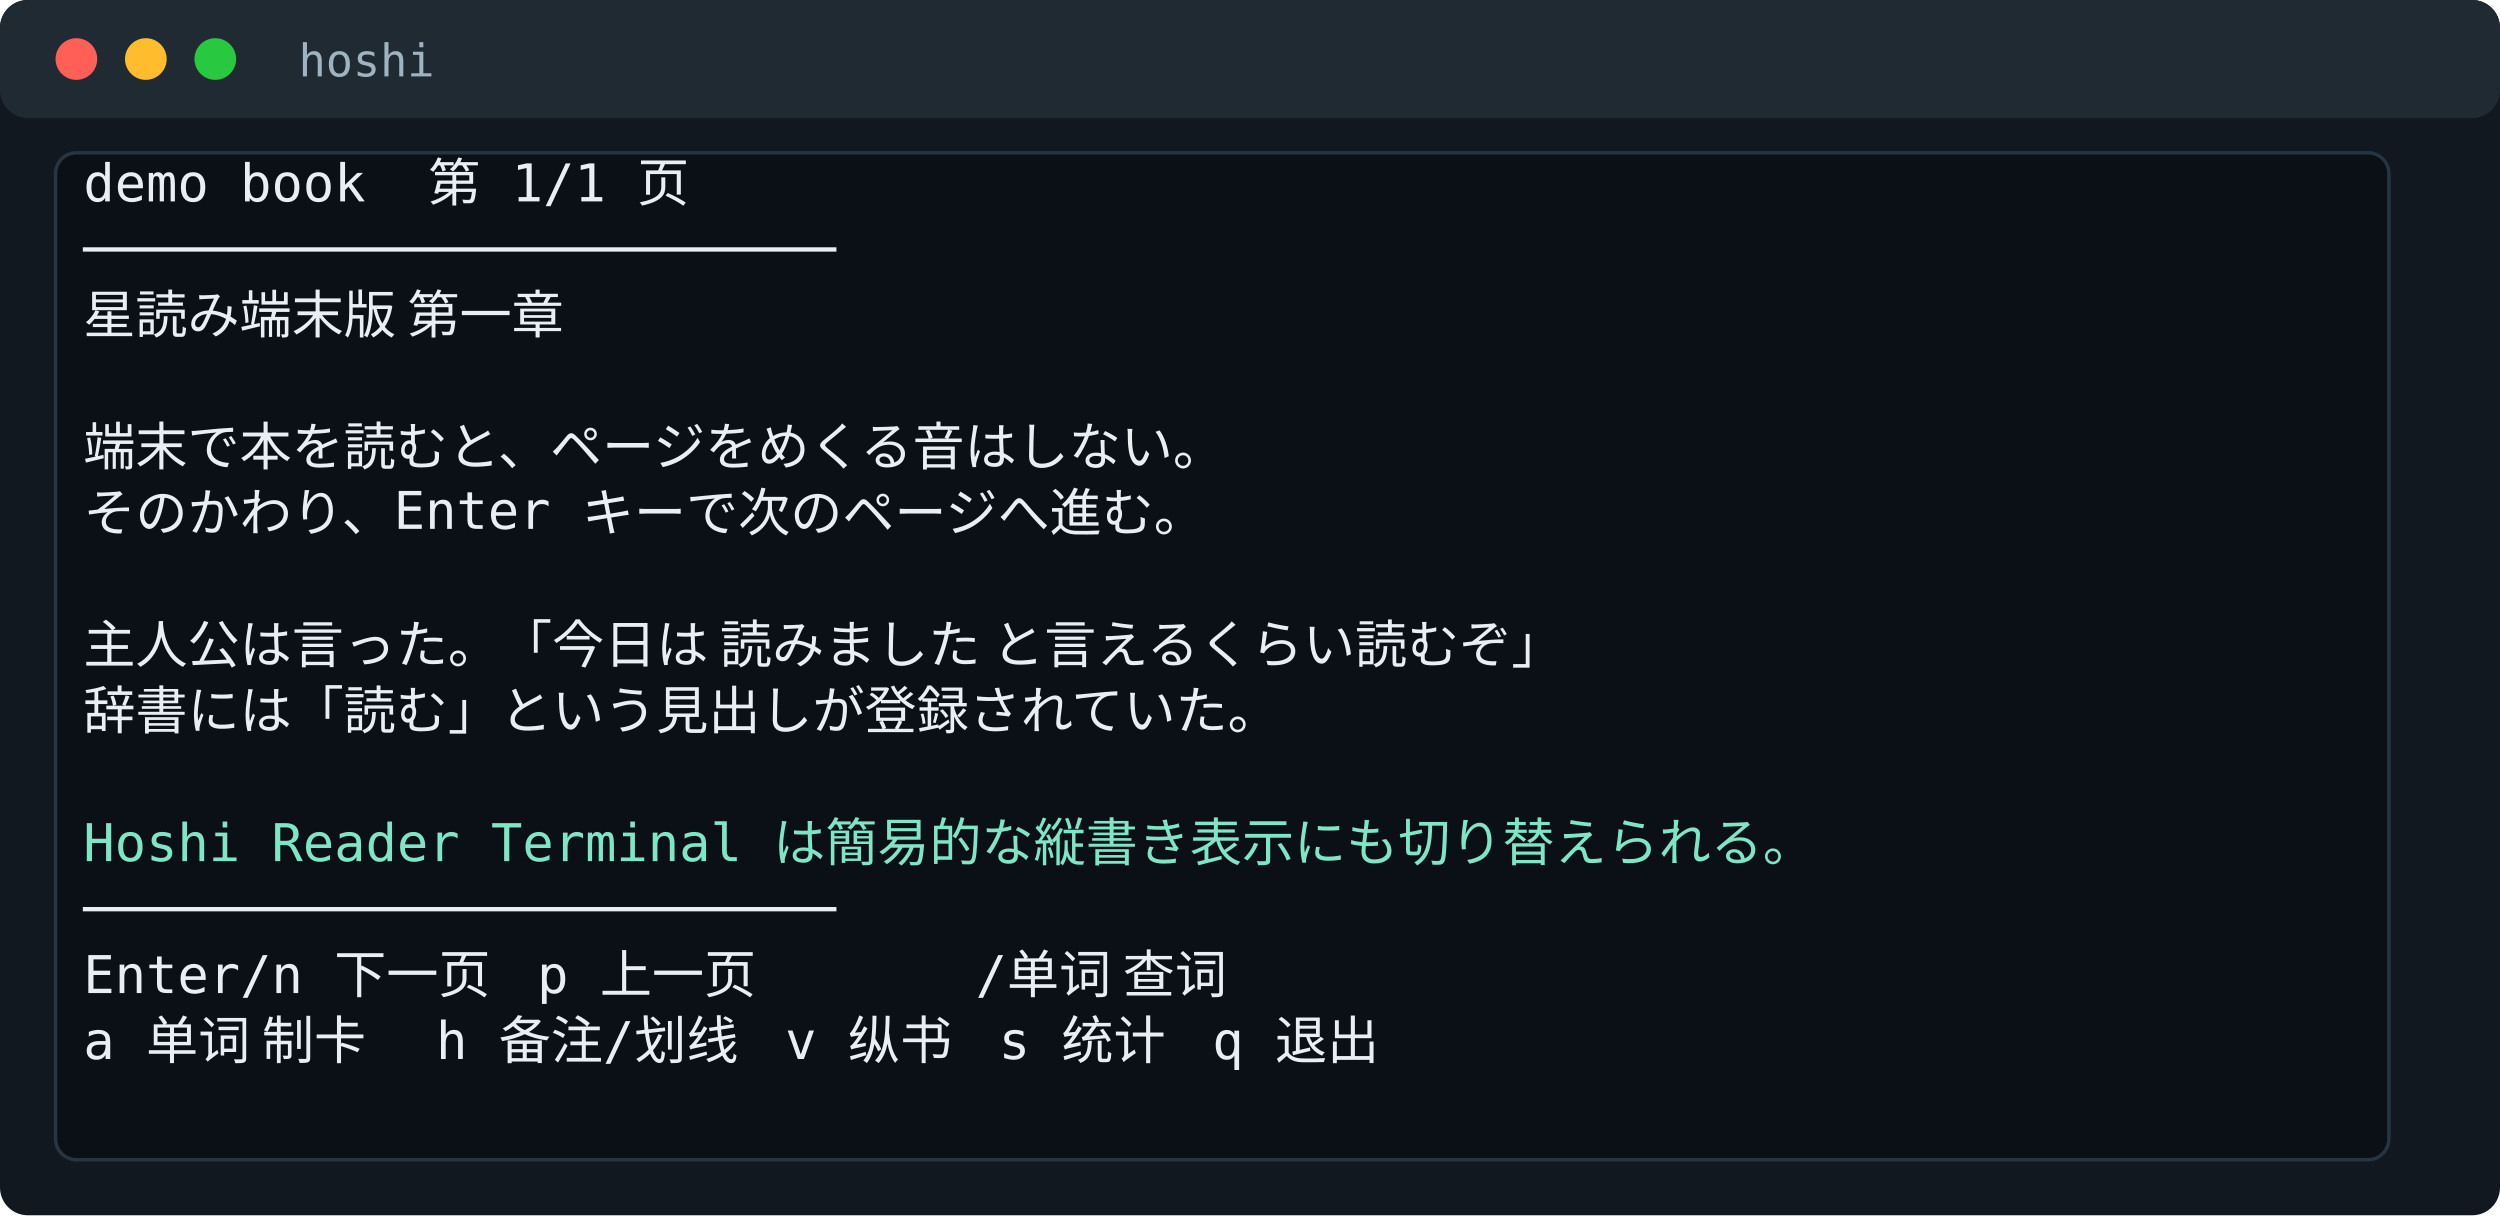
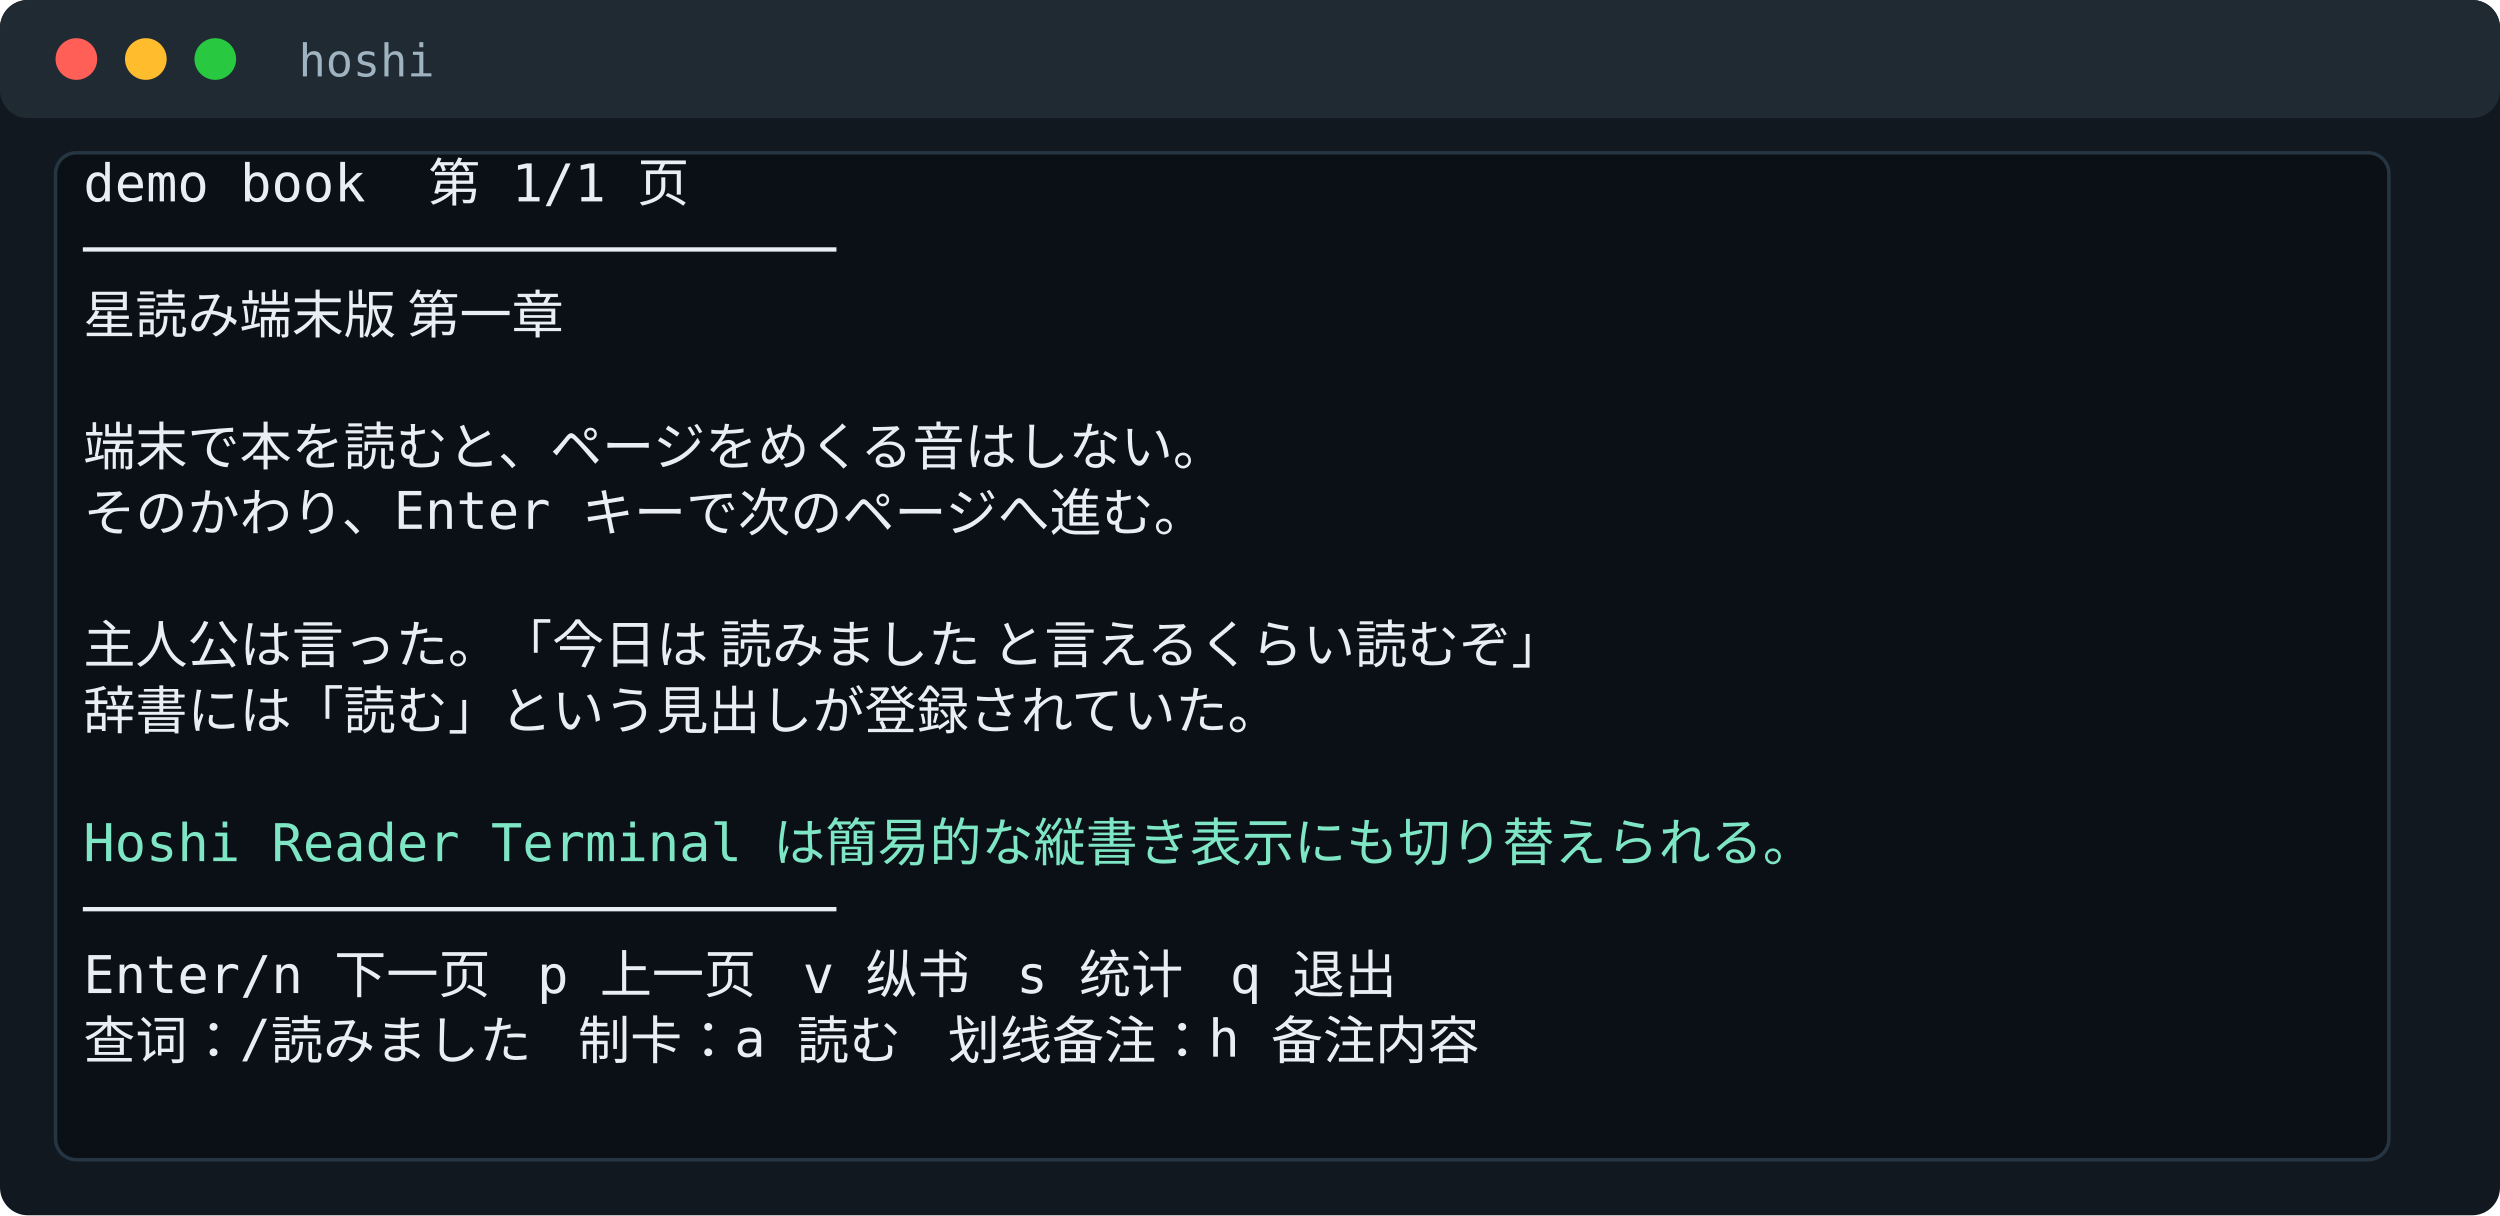
<svg xmlns="http://www.w3.org/2000/svg" width="720" height="350" viewBox="0 0 720 350" role="img" aria-label="Hoshi Reader Terminal screenshot">
  <rect width="720" height="350" rx="8" fill="#111820" />
  <rect x="0" y="0" width="720" height="34" rx="8" fill="#202a33" />
  <circle cx="22" cy="17" r="6" fill="#ff5f57" />
  <circle cx="42" cy="17" r="6" fill="#ffbd2e" />
  <circle cx="62" cy="17" r="6" fill="#28c840" />
  <text x="86" y="22" fill="#9fb4c0" font-family="SFMono-Regular, Menlo, Consolas, monospace" font-size="13">hoshi</text>
  <rect x="16" y="44" width="672" height="290" rx="6" fill="#0b1016" stroke="#263542" />
  <text x="24" y="58" fill="#e8eef2" font-family="SFMono-Regular, Menlo, Consolas, monospace" font-size="15" xml:space="preserve">demo book  第 1/1 页</text>
  <text x="24" y="77" fill="#e8eef2" font-family="SFMono-Regular, Menlo, Consolas, monospace" font-size="15" xml:space="preserve">────────────────────────</text>
  <text x="24" y="96" fill="#e8eef2" font-family="SFMono-Regular, Menlo, Consolas, monospace" font-size="15" xml:space="preserve">星読み端末版 第一章</text>
  <text x="24" y="115" fill="#e8eef2" font-family="SFMono-Regular, Menlo, Consolas, monospace" font-size="15" xml:space="preserve" />
  <text x="24" y="134" fill="#e8eef2" font-family="SFMono-Regular, Menlo, Consolas, monospace" font-size="15" xml:space="preserve">端末で本を読むと、ページをめくる音はしない。</text>
  <text x="24" y="153" fill="#e8eef2" font-family="SFMono-Regular, Menlo, Consolas, monospace" font-size="15" xml:space="preserve">そのかわり、Enter キーで次のページへ進む。</text>
  <text x="24" y="172" fill="#e8eef2" font-family="SFMono-Regular, Menlo, Consolas, monospace" font-size="15" xml:space="preserve" />
  <text x="24" y="191" fill="#e8eef2" font-family="SFMono-Regular, Menlo, Consolas, monospace" font-size="15" xml:space="preserve">主人公は言った。「今日は 読みました と言えるくらい読むぞ」</text>
  <text x="24" y="210" fill="#e8eef2" font-family="SFMono-Regular, Menlo, Consolas, monospace" font-size="15" xml:space="preserve">辞書には「読む」という見出しが登録されていた。</text>
  <text x="24" y="229" fill="#e8eef2" font-family="SFMono-Regular, Menlo, Consolas, monospace" font-size="15" xml:space="preserve" />
  <text x="24" y="248" fill="#7ee6c4" font-family="SFMono-Regular, Menlo, Consolas, monospace" font-size="15" xml:space="preserve">Hoshi Reader Terminal は簡易的な縦書き表示にも切り替えられる。</text>
  <text x="24" y="267" fill="#e8eef2" font-family="SFMono-Regular, Menlo, Consolas, monospace" font-size="15" xml:space="preserve">────────────────────────</text>
-   <text x="24" y="286" fill="#e8eef2" font-family="SFMono-Regular, Menlo, Consolas, monospace" font-size="15" xml:space="preserve">Enter/n 下一页    p 上一页       /单词 查词</text>
-   <text x="24" y="305" fill="#e8eef2" font-family="SFMono-Regular, Menlo, Consolas, monospace" font-size="15" xml:space="preserve">a 单词 制卡      h 备注/划线    v 纵书    s 统计    q 退出</text>
+   <text x="24" y="286" fill="#e8eef2" font-family="SFMono-Regular, Menlo, Consolas, monospace" font-size="15" xml:space="preserve">Enter/n 下一页    p 上一页    v 纵书    s 统计    q 退出</text>
+   <text x="24" y="305" fill="#e8eef2" font-family="SFMono-Regular, Menlo, Consolas, monospace" font-size="15" xml:space="preserve">查词：/読みました    制卡：a 読む    划线备注：h 备注内容</text>
</svg>
